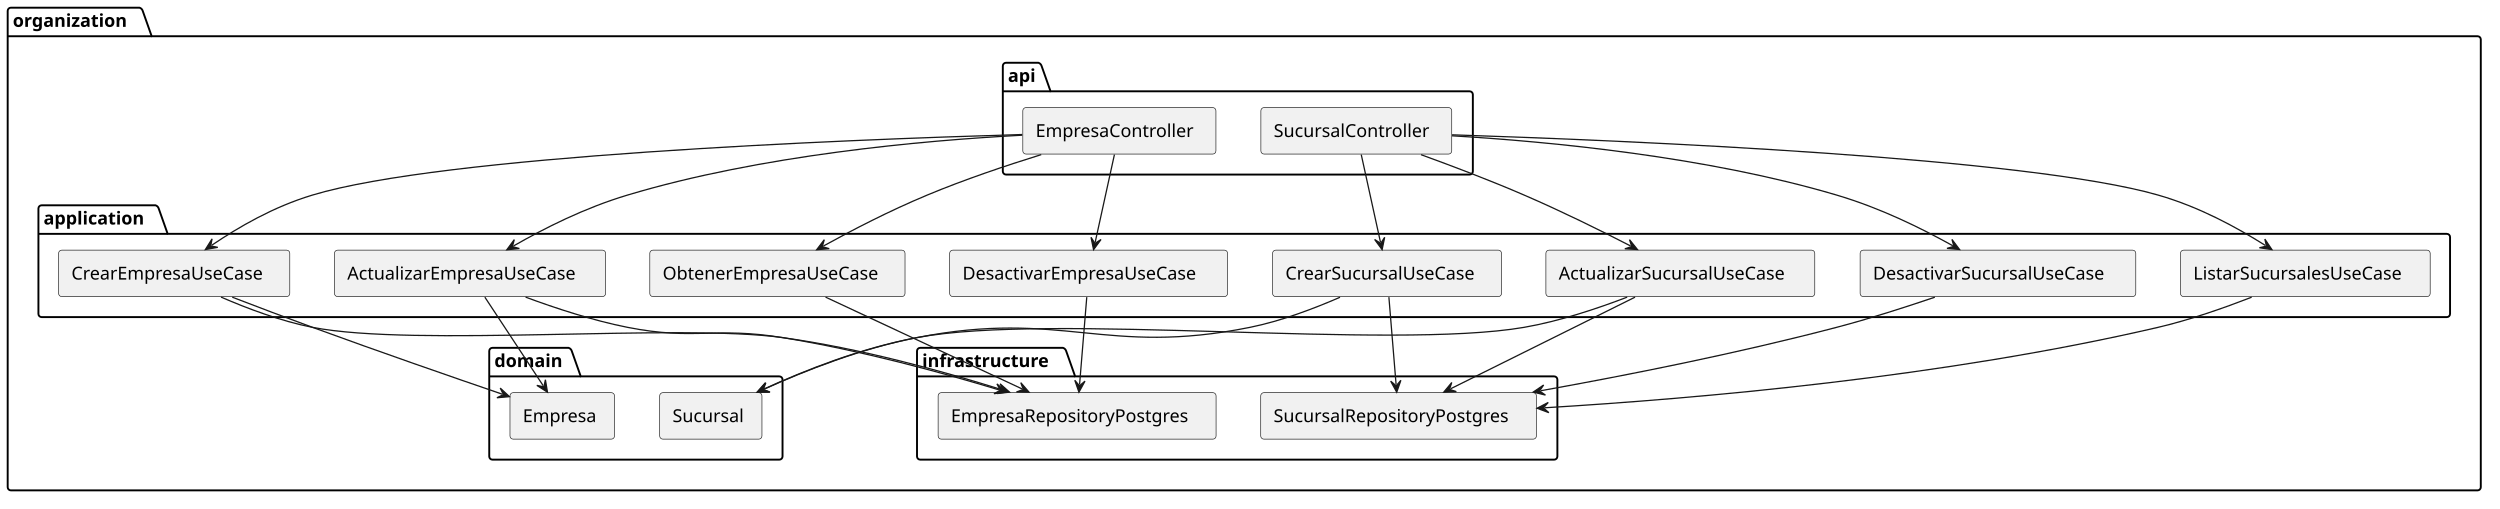
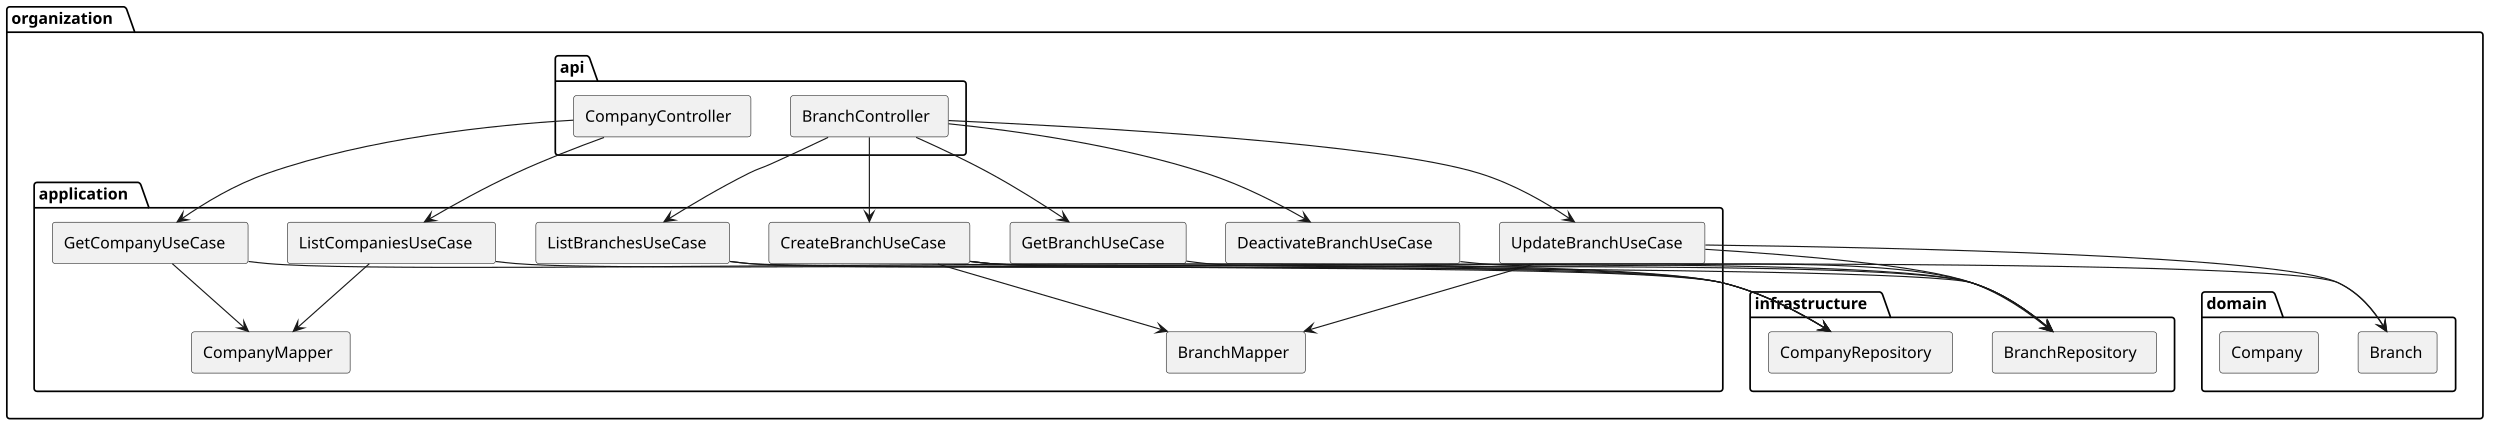
- <svg xmlns="http://www.w3.org/2000/svg" contentStyleType="text/css" data-diagram-type="DESCRIPTION" height="397px" preserveAspectRatio="none" style="width:1952px;height:397px;background:#FFFFFF;" version="1.1" viewBox="0 0 1952 397" width="1952px" zoomAndPan="magnify">
+ <svg xmlns="http://www.w3.org/2000/svg" contentStyleType="text/css" data-diagram-type="DESCRIPTION" height="382px" preserveAspectRatio="none" style="width:2197px;height:382px;background:#FFFFFF;" version="1.1" viewBox="0 0 2197 382" width="2197px" zoomAndPan="magnify">
  <defs />
  <g>
-     <g class="cluster" data-qualified-name="organization" data-source-line="3" id="ent0002">
-       <path d="M8.5,6 L108.929,6 A3.75,3.75 0 0 1 111.429,8.5 L118.429,28.297 L1934.5,28.297 A2.5,2.5 0 0 1 1937,30.797 L1937,380.39 A2.5,2.5 0 0 1 1934.5,382.89 L8.5,382.89 A2.5,2.5 0 0 1 6,380.39 L6,8.5 A2.5,2.5 0 0 1 8.5,6" fill="none" style="stroke:#000000;stroke-width:1.5;" />
+     <g class="cluster" data-qualified-name="organization" data-source-line="3" id="ent0001">
+       <path d="M8.5,6 L108.929,6 A3.75,3.75 0 0 1 111.429,8.5 L118.429,28.297 L2179.5,28.297 A2.5,2.5 0 0 1 2182,30.797 L2182,365.39 A2.5,2.5 0 0 1 2179.5,367.89 L8.5,367.89 A2.5,2.5 0 0 1 6,365.39 L6,8.5 A2.5,2.5 0 0 1 8.5,6" fill="none" style="stroke:#000000;stroke-width:1.5;" />
      <line style="stroke:#000000;stroke-width:1.5;" x1="6" x2="118.429" y1="28.297" y2="28.297" />
      <text fill="#000000" font-family="sans-serif" font-size="14" font-weight="700" lengthAdjust="spacing" textLength="99.429" x="10" y="20.995">organization</text>
    </g>
-     <g class="cluster" data-qualified-name="organization.api" data-source-line="4" id="ent0003">
-       <path d="M785.5,49 L810.768,49 A3.75,3.75 0 0 1 813.268,51.5 L820.268,71.297 L1147.5,71.297 A2.5,2.5 0 0 1 1150,73.797 L1150,133.8 A2.5,2.5 0 0 1 1147.5,136.3 L785.5,136.3 A2.5,2.5 0 0 1 783,133.8 L783,51.5 A2.5,2.5 0 0 1 785.5,49" fill="none" style="stroke:#000000;stroke-width:1.5;" />
-       <line style="stroke:#000000;stroke-width:1.5;" x1="783" x2="820.268" y1="71.297" y2="71.297" />
-       <text fill="#000000" font-family="sans-serif" font-size="14" font-weight="700" lengthAdjust="spacing" textLength="24.268" x="787" y="63.995">api</text>
+     <g class="cluster" data-qualified-name="organization.api" data-source-line="4" id="ent0002">
+       <path d="M490.5,49 L515.768,49 A3.75,3.75 0 0 1 518.268,51.5 L525.268,71.297 L846.5,71.297 A2.5,2.5 0 0 1 849,73.797 L849,133.8 A2.5,2.5 0 0 1 846.5,136.3 L490.5,136.3 A2.5,2.5 0 0 1 488,133.8 L488,51.5 A2.5,2.5 0 0 1 490.5,49" fill="none" style="stroke:#000000;stroke-width:1.5;" />
+       <line style="stroke:#000000;stroke-width:1.5;" x1="488" x2="525.268" y1="71.297" y2="71.297" />
+       <text fill="#000000" font-family="sans-serif" font-size="14" font-weight="700" lengthAdjust="spacing" textLength="24.268" x="492" y="63.995">api</text>
    </g>
-     <g class="cluster" data-qualified-name="organization.application" data-source-line="9" id="ent0006">
-       <path d="M32.5,160.3 L121.41,160.3 A3.75,3.75 0 0 1 123.91,162.8 L130.91,182.597 L1910.5,182.597 A2.5,2.5 0 0 1 1913,185.097 L1913,245.09 A2.5,2.5 0 0 1 1910.5,247.59 L32.5,247.59 A2.5,2.5 0 0 1 30,245.09 L30,162.8 A2.5,2.5 0 0 1 32.5,160.3" fill="none" style="stroke:#000000;stroke-width:1.5;" />
+     <g class="cluster" data-qualified-name="organization.application" data-source-line="9" id="ent0005">
+       <path d="M32.5,160.3 L121.41,160.3 A3.75,3.75 0 0 1 123.91,162.8 L130.91,182.597 L1511.5,182.597 A2.5,2.5 0 0 1 1514,185.097 L1514,341.39 A2.5,2.5 0 0 1 1511.5,343.89 L32.5,343.89 A2.5,2.5 0 0 1 30,341.39 L30,162.8 A2.5,2.5 0 0 1 32.5,160.3" fill="none" style="stroke:#000000;stroke-width:1.5;" />
      <line style="stroke:#000000;stroke-width:1.5;" x1="30" x2="130.91" y1="182.597" y2="182.597" />
      <text fill="#000000" font-family="sans-serif" font-size="14" font-weight="700" lengthAdjust="spacing" textLength="87.91" x="34" y="175.295">application</text>
    </g>
-     <g class="cluster" data-qualified-name="organization.domain" data-source-line="21" id="ent0015">
-       <path d="M384.5,271.59 L443.94,271.59 A3.75,3.75 0 0 1 446.44,274.09 L453.44,293.887 L608.5,293.887 A2.5,2.5 0 0 1 611,296.387 L611,356.39 A2.5,2.5 0 0 1 608.5,358.89 L384.5,358.89 A2.5,2.5 0 0 1 382,356.39 L382,274.09 A2.5,2.5 0 0 1 384.5,271.59" fill="none" style="stroke:#000000;stroke-width:1.5;" />
-       <line style="stroke:#000000;stroke-width:1.5;" x1="382" x2="453.44" y1="293.887" y2="293.887" />
-       <text fill="#000000" font-family="sans-serif" font-size="14" font-weight="700" lengthAdjust="spacing" textLength="58.44" x="386" y="286.585">domain</text>
+     <g class="cluster" data-qualified-name="organization.domain" data-source-line="22" id="ent0015">
+       <path d="M1937.5,256.59 L1996.94,256.59 A3.75,3.75 0 0 1 1999.44,259.09 L2006.44,278.887 L2155.5,278.887 A2.5,2.5 0 0 1 2158,281.387 L2158,341.39 A2.5,2.5 0 0 1 2155.5,343.89 L1937.5,343.89 A2.5,2.5 0 0 1 1935,341.39 L1935,259.09 A2.5,2.5 0 0 1 1937.5,256.59" fill="none" style="stroke:#000000;stroke-width:1.5;" />
+       <line style="stroke:#000000;stroke-width:1.5;" x1="1935" x2="2006.44" y1="278.887" y2="278.887" />
+       <text fill="#000000" font-family="sans-serif" font-size="14" font-weight="700" lengthAdjust="spacing" textLength="58.44" x="1939" y="271.585">domain</text>
    </g>
-     <g class="cluster" data-qualified-name="organization.infrastructure" data-source-line="26" id="ent0018">
-       <path d="M718.5,271.59 L829.962,271.59 A3.75,3.75 0 0 1 832.462,274.09 L839.462,293.887 L1213.5,293.887 A2.5,2.5 0 0 1 1216,296.387 L1216,356.39 A2.5,2.5 0 0 1 1213.5,358.89 L718.5,358.89 A2.5,2.5 0 0 1 716,356.39 L716,274.09 A2.5,2.5 0 0 1 718.5,271.59" fill="none" style="stroke:#000000;stroke-width:1.5;" />
-       <line style="stroke:#000000;stroke-width:1.5;" x1="716" x2="839.462" y1="293.887" y2="293.887" />
-       <text fill="#000000" font-family="sans-serif" font-size="14" font-weight="700" lengthAdjust="spacing" textLength="110.462" x="720" y="286.585">infrastructure</text>
+     <g class="cluster" data-qualified-name="organization.infrastructure" data-source-line="27" id="ent0018">
+       <path d="M1540.5,256.59 L1651.962,256.59 A3.75,3.75 0 0 1 1654.462,259.09 L1661.462,278.887 L1908.5,278.887 A2.5,2.5 0 0 1 1911,281.387 L1911,341.39 A2.5,2.5 0 0 1 1908.5,343.89 L1540.5,343.89 A2.5,2.5 0 0 1 1538,341.39 L1538,259.09 A2.5,2.5 0 0 1 1540.5,256.59" fill="none" style="stroke:#000000;stroke-width:1.5;" />
+       <line style="stroke:#000000;stroke-width:1.5;" x1="1538" x2="1661.462" y1="278.887" y2="278.887" />
+       <text fill="#000000" font-family="sans-serif" font-size="14" font-weight="700" lengthAdjust="spacing" textLength="110.462" x="1542" y="271.585">infrastructure</text>
    </g>
-     <g class="entity" data-qualified-name="organization.api.EmpresaController" data-source-line="5" id="ent0004">
-       <rect fill="#F1F1F1" height="36.297" rx="2.5" ry="2.5" style="stroke:#181818;stroke-width:0.5;" width="150.785" x="798.61" y="84" />
-       <text fill="#000000" font-family="sans-serif" font-size="14" lengthAdjust="spacing" textLength="130.785" x="808.61" y="106.995">EmpresaController</text>
+     <g class="entity" data-qualified-name="organization.api.CompanyController" data-source-line="5" id="ent0003">
+       <rect fill="#F1F1F1" height="36.297" rx="2.5" ry="2.5" style="stroke:#181818;stroke-width:0.5;" width="155.775" x="504.11" y="84" />
+       <text fill="#000000" font-family="sans-serif" font-size="14" lengthAdjust="spacing" textLength="135.775" x="514.11" y="106.995">CompanyController</text>
    </g>
-     <g class="entity" data-qualified-name="organization.api.SucursalController" data-source-line="6" id="ent0005">
-       <rect fill="#F1F1F1" height="36.297" rx="2.5" ry="2.5" style="stroke:#181818;stroke-width:0.5;" width="149.022" x="984.49" y="84" />
-       <text fill="#000000" font-family="sans-serif" font-size="14" lengthAdjust="spacing" textLength="129.022" x="994.49" y="106.995">SucursalController</text>
+     <g class="entity" data-qualified-name="organization.api.BranchController" data-source-line="6" id="ent0004">
+       <rect fill="#F1F1F1" height="36.297" rx="2.5" ry="2.5" style="stroke:#181818;stroke-width:0.5;" width="138.556" x="694.72" y="84" />
+       <text fill="#000000" font-family="sans-serif" font-size="14" lengthAdjust="spacing" textLength="118.556" x="704.72" y="106.995">BranchController</text>
    </g>
-     <g class="entity" data-qualified-name="organization.application.CrearEmpresaUseCase" data-source-line="10" id="ent0007">
-       <rect fill="#F1F1F1" height="36.297" rx="2.5" ry="2.5" style="stroke:#181818;stroke-width:0.5;" width="180.508" x="45.75" y="195.3" />
-       <text fill="#000000" font-family="sans-serif" font-size="14" lengthAdjust="spacing" textLength="160.508" x="55.75" y="218.295">CrearEmpresaUseCase</text>
+     <g class="entity" data-qualified-name="organization.application.ListCompaniesUseCase" data-source-line="10" id="ent0006">
+       <rect fill="#F1F1F1" height="36.297" rx="2.5" ry="2.5" style="stroke:#181818;stroke-width:0.5;" width="183.003" x="252.5" y="195.3" />
+       <text fill="#000000" font-family="sans-serif" font-size="14" lengthAdjust="spacing" textLength="163.003" x="262.5" y="218.295">ListCompaniesUseCase</text>
    </g>
-     <g class="entity" data-qualified-name="organization.application.ActualizarEmpresaUseCase" data-source-line="11" id="ent0008">
-       <rect fill="#F1F1F1" height="36.297" rx="2.5" ry="2.5" style="stroke:#181818;stroke-width:0.5;" width="211.707" x="261.15" y="195.3" />
-       <text fill="#000000" font-family="sans-serif" font-size="14" lengthAdjust="spacing" textLength="191.707" x="271.15" y="218.295">ActualizarEmpresaUseCase</text>
+     <g class="entity" data-qualified-name="organization.application.GetCompanyUseCase" data-source-line="11" id="ent0007">
+       <rect fill="#F1F1F1" height="36.297" rx="2.5" ry="2.5" style="stroke:#181818;stroke-width:0.5;" width="171.97" x="46.02" y="195.3" />
+       <text fill="#000000" font-family="sans-serif" font-size="14" lengthAdjust="spacing" textLength="151.97" x="56.02" y="218.295">GetCompanyUseCase</text>
    </g>
-     <g class="entity" data-qualified-name="organization.application.ObtenerEmpresaUseCase" data-source-line="12" id="ent0009">
-       <rect fill="#F1F1F1" height="36.297" rx="2.5" ry="2.5" style="stroke:#181818;stroke-width:0.5;" width="199.279" x="507.36" y="195.3" />
-       <text fill="#000000" font-family="sans-serif" font-size="14" lengthAdjust="spacing" textLength="179.279" x="517.36" y="218.295">ObtenerEmpresaUseCase</text>
+     <g class="entity" data-qualified-name="organization.application.CompanyMapper" data-source-line="12" id="ent0008">
+       <rect fill="#F1F1F1" height="36.297" rx="2.5" ry="2.5" style="stroke:#181818;stroke-width:0.5;" width="139.403" x="168.3" y="291.59" />
+       <text fill="#000000" font-family="sans-serif" font-size="14" lengthAdjust="spacing" textLength="119.403" x="178.3" y="314.585">CompanyMapper</text>
    </g>
-     <g class="entity" data-qualified-name="organization.application.DesactivarEmpresaUseCase" data-source-line="13" id="ent0010">
-       <rect fill="#F1F1F1" height="36.297" rx="2.5" ry="2.5" style="stroke:#181818;stroke-width:0.5;" width="216.991" x="741.5" y="195.3" />
-       <text fill="#000000" font-family="sans-serif" font-size="14" lengthAdjust="spacing" textLength="196.991" x="751.5" y="218.295">DesactivarEmpresaUseCase</text>
+     <g class="entity" data-qualified-name="organization.application.CreateBranchUseCase" data-source-line="14" id="ent0009">
+       <rect fill="#F1F1F1" height="36.297" rx="2.5" ry="2.5" style="stroke:#181818;stroke-width:0.5;" width="176.625" x="675.69" y="195.3" />
+       <text fill="#000000" font-family="sans-serif" font-size="14" lengthAdjust="spacing" textLength="156.625" x="685.69" y="218.295">CreateBranchUseCase</text>
    </g>
-     <g class="entity" data-qualified-name="organization.application.CrearSucursalUseCase" data-source-line="15" id="ent0011">
-       <rect fill="#F1F1F1" height="36.297" rx="2.5" ry="2.5" style="stroke:#181818;stroke-width:0.5;" width="178.744" x="993.63" y="195.3" />
-       <text fill="#000000" font-family="sans-serif" font-size="14" lengthAdjust="spacing" textLength="158.744" x="1003.63" y="218.295">CrearSucursalUseCase</text>
+     <g class="entity" data-qualified-name="organization.application.GetBranchUseCase" data-source-line="15" id="ent0010">
+       <rect fill="#F1F1F1" height="36.297" rx="2.5" ry="2.5" style="stroke:#181818;stroke-width:0.5;" width="154.75" x="887.62" y="195.3" />
+       <text fill="#000000" font-family="sans-serif" font-size="14" lengthAdjust="spacing" textLength="134.75" x="897.62" y="218.295">GetBranchUseCase</text>
    </g>
-     <g class="entity" data-qualified-name="organization.application.ActualizarSucursalUseCase" data-source-line="16" id="ent0012">
-       <rect fill="#F1F1F1" height="36.297" rx="2.5" ry="2.5" style="stroke:#181818;stroke-width:0.5;" width="209.943" x="1207.03" y="195.3" />
-       <text fill="#000000" font-family="sans-serif" font-size="14" lengthAdjust="spacing" textLength="189.943" x="1217.03" y="218.295">ActualizarSucursalUseCase</text>
+     <g class="entity" data-qualified-name="organization.application.UpdateBranchUseCase" data-source-line="16" id="ent0011">
+       <rect fill="#F1F1F1" height="36.297" rx="2.5" ry="2.5" style="stroke:#181818;stroke-width:0.5;" width="180.501" x="1317.75" y="195.3" />
+       <text fill="#000000" font-family="sans-serif" font-size="14" lengthAdjust="spacing" textLength="160.501" x="1327.75" y="218.295">UpdateBranchUseCase</text>
    </g>
-     <g class="entity" data-qualified-name="organization.application.DesactivarSucursalUseCase" data-source-line="17" id="ent0013">
-       <rect fill="#F1F1F1" height="36.297" rx="2.5" ry="2.5" style="stroke:#181818;stroke-width:0.5;" width="215.227" x="1452.39" y="195.3" />
-       <text fill="#000000" font-family="sans-serif" font-size="14" lengthAdjust="spacing" textLength="195.227" x="1462.39" y="218.295">DesactivarSucursalUseCase</text>
+     <g class="entity" data-qualified-name="organization.application.DeactivateBranchUseCase" data-source-line="17" id="ent0012">
+       <rect fill="#F1F1F1" height="36.297" rx="2.5" ry="2.5" style="stroke:#181818;stroke-width:0.5;" width="205.815" x="1077.09" y="195.3" />
+       <text fill="#000000" font-family="sans-serif" font-size="14" lengthAdjust="spacing" textLength="185.815" x="1087.09" y="218.295">DeactivateBranchUseCase</text>
    </g>
-     <g class="entity" data-qualified-name="organization.application.ListarSucursalesUseCase" data-source-line="18" id="ent0014">
-       <rect fill="#F1F1F1" height="36.297" rx="2.5" ry="2.5" style="stroke:#181818;stroke-width:0.5;" width="194.98" x="1702.51" y="195.3" />
-       <text fill="#000000" font-family="sans-serif" font-size="14" lengthAdjust="spacing" textLength="174.98" x="1712.51" y="218.295">ListarSucursalesUseCase</text>
+     <g class="entity" data-qualified-name="organization.application.ListBranchesUseCase" data-source-line="18" id="ent0013">
+       <rect fill="#F1F1F1" height="36.297" rx="2.5" ry="2.5" style="stroke:#181818;stroke-width:0.5;" width="170.179" x="470.91" y="195.3" />
+       <text fill="#000000" font-family="sans-serif" font-size="14" lengthAdjust="spacing" textLength="150.179" x="480.91" y="218.295">ListBranchesUseCase</text>
    </g>
-     <g class="entity" data-qualified-name="organization.domain.Empresa" data-source-line="22" id="ent0016">
-       <rect fill="#F1F1F1" height="36.297" rx="2.5" ry="2.5" style="stroke:#181818;stroke-width:0.5;" width="81.612" x="398.19" y="306.59" />
-       <text fill="#000000" font-family="sans-serif" font-size="14" lengthAdjust="spacing" textLength="61.612" x="408.19" y="329.585">Empresa</text>
+     <g class="entity" data-qualified-name="organization.application.BranchMapper" data-source-line="19" id="ent0014">
+       <rect fill="#F1F1F1" height="36.297" rx="2.5" ry="2.5" style="stroke:#181818;stroke-width:0.5;" width="122.184" x="1024.91" y="291.59" />
+       <text fill="#000000" font-family="sans-serif" font-size="14" lengthAdjust="spacing" textLength="102.184" x="1034.91" y="314.585">BranchMapper</text>
    </g>
-     <g class="entity" data-qualified-name="organization.domain.Sucursal" data-source-line="23" id="ent0017">
-       <rect fill="#F1F1F1" height="36.297" rx="2.5" ry="2.5" style="stroke:#181818;stroke-width:0.5;" width="79.849" x="515.08" y="306.59" />
-       <text fill="#000000" font-family="sans-serif" font-size="14" lengthAdjust="spacing" textLength="59.849" x="525.08" y="329.585">Sucursal</text>
+     <g class="entity" data-qualified-name="organization.domain.Company" data-source-line="23" id="ent0016">
+       <rect fill="#F1F1F1" height="36.297" rx="2.5" ry="2.5" style="stroke:#181818;stroke-width:0.5;" width="86.603" x="1950.7" y="291.59" />
+       <text fill="#000000" font-family="sans-serif" font-size="14" lengthAdjust="spacing" textLength="66.603" x="1960.7" y="314.585">Company</text>
    </g>
-     <g class="entity" data-qualified-name="organization.infrastructure.EmpresaRepositoryPostgres" data-source-line="27" id="ent0019">
-       <rect fill="#F1F1F1" height="36.297" rx="2.5" ry="2.5" style="stroke:#181818;stroke-width:0.5;" width="217.025" x="732.49" y="306.59" />
-       <text fill="#000000" font-family="sans-serif" font-size="14" lengthAdjust="spacing" textLength="197.025" x="742.49" y="329.585">EmpresaRepositoryPostgres</text>
+     <g class="entity" data-qualified-name="organization.domain.Branch" data-source-line="24" id="ent0017">
+       <rect fill="#F1F1F1" height="36.297" rx="2.5" ry="2.5" style="stroke:#181818;stroke-width:0.5;" width="69.383" x="2072.31" y="291.59" />
+       <text fill="#000000" font-family="sans-serif" font-size="14" lengthAdjust="spacing" textLength="49.383" x="2082.31" y="314.585">Branch</text>
    </g>
-     <g class="entity" data-qualified-name="organization.infrastructure.SucursalRepositoryPostgres" data-source-line="28" id="ent0020">
-       <rect fill="#F1F1F1" height="36.297" rx="2.5" ry="2.5" style="stroke:#181818;stroke-width:0.5;" width="215.262" x="984.37" y="306.59" />
-       <text fill="#000000" font-family="sans-serif" font-size="14" lengthAdjust="spacing" textLength="195.262" x="994.37" y="329.585">SucursalRepositoryPostgres</text>
+     <g class="entity" data-qualified-name="organization.infrastructure.CompanyRepository" data-source-line="28" id="ent0019">
+       <rect fill="#F1F1F1" height="36.297" rx="2.5" ry="2.5" style="stroke:#181818;stroke-width:0.5;" width="161.675" x="1554.16" y="291.59" />
+       <text fill="#000000" font-family="sans-serif" font-size="14" lengthAdjust="spacing" textLength="141.675" x="1564.16" y="314.585">CompanyRepository</text>
    </g>
-     <g class="link" data-entity-1="ent0004" data-entity-2="ent0007" data-link-type="dependency" data-source-line="32" id="lnk21">
-       <path d="M798.13,105.02 C653.95,109.23 345.68,121.62 244,152.3 C213.18,161.59 186.375,177.297 165.335,191.477" fill="none" id="EmpresaController-to-CrearEmpresaUseCase" style="stroke:#181818;stroke-width:1;" />
-       <polygon fill="#181818" points="160.36,194.83,170.059,193.117,164.506,192.036,165.588,186.483,160.36,194.83" style="stroke:#181818;stroke-width:1;" />
+     <g class="entity" data-qualified-name="organization.infrastructure.BranchRepository" data-source-line="29" id="ent0020">
+       <rect fill="#F1F1F1" height="36.297" rx="2.5" ry="2.5" style="stroke:#181818;stroke-width:0.5;" width="144.455" x="1750.77" y="291.59" />
+       <text fill="#000000" font-family="sans-serif" font-size="14" lengthAdjust="spacing" textLength="124.455" x="1760.77" y="314.585">BranchRepository</text>
    </g>
-     <g class="link" data-entity-1="ent0004" data-entity-2="ent0008" data-link-type="dependency" data-source-line="33" id="lnk22">
-       <path d="M798.16,105.56 C719.59,109.74 593.98,121.15 490,152.3 C456.07,162.46 425.179,178.193 400.929,192.053" fill="none" id="EmpresaController-to-ActualizarEmpresaUseCase" style="stroke:#181818;stroke-width:1;" />
-       <polygon fill="#181818" points="395.72,195.03,405.519,194.037,400.061,192.549,401.549,187.091,395.72,195.03" style="stroke:#181818;stroke-width:1;" />
+     <g class="link" data-entity-1="ent0003" data-entity-2="ent0006" data-link-type="dependency" data-source-line="33" id="lnk21">
+       <path d="M530.78,120.79 C506.82,129.51 478.11,140.65 453,152.3 C425.16,165.21 398.975,179.774 377.345,192.434" fill="none" id="CompanyController-to-ListCompaniesUseCase" style="stroke:#181818;stroke-width:1;" />
+       <polygon fill="#181818" points="373.03,194.96,382.818,193.866,377.345,192.434,378.777,186.962,373.03,194.96" style="stroke:#181818;stroke-width:1;stroke-linejoin:miter;stroke-miterlimit:10;" />
    </g>
-     <g class="link" data-entity-1="ent0004" data-entity-2="ent0009" data-link-type="dependency" data-source-line="34" id="lnk23">
-       <path d="M812.99,120.73 C785.44,129.29 752.7,140.31 724,152.3 C693.86,164.89 666.145,179.284 642.905,192.094" fill="none" id="EmpresaController-to-ObtenerEmpresaUseCase" style="stroke:#181818;stroke-width:1;" />
-       <polygon fill="#181818" points="637.65,194.99,647.463,194.149,642.029,192.576,643.601,187.142,637.65,194.99" style="stroke:#181818;stroke-width:1;" />
+     <g class="link" data-entity-1="ent0003" data-entity-2="ent0007" data-link-type="dependency" data-source-line="34" id="lnk22">
+       <path d="M503.83,105.62 C432.15,109.88 323.93,121.37 235,152.3 C205.86,162.43 179.863,178.297 159.783,192.177" fill="none" id="CompanyController-to-GetCompanyUseCase" style="stroke:#181818;stroke-width:1;" />
+       <polygon fill="#181818" points="155.67,195.02,165.348,193.193,159.783,192.177,160.799,186.612,155.67,195.02" style="stroke:#181818;stroke-width:1;stroke-linejoin:miter;stroke-miterlimit:10;" />
    </g>
-     <g class="link" data-entity-1="ent0004" data-entity-2="ent0010" data-link-type="dependency" data-source-line="35" id="lnk24">
-       <path d="M870.14,120.71 C865.67,141.1 859.605,168.689 855.135,189.069" fill="none" id="EmpresaController-to-DesactivarEmpresaUseCase" style="stroke:#181818;stroke-width:1;" />
-       <polygon fill="#181818" points="853.85,194.93,859.685,186.996,854.921,190.046,851.871,185.282,853.85,194.93" style="stroke:#181818;stroke-width:1;" />
+     <g class="link" data-entity-1="ent0004" data-entity-2="ent0009" data-link-type="dependency" data-source-line="36" id="lnk23">
+       <path d="M764,120.71 C764,141.1 764,169.55 764,189.93" fill="none" id="BranchController-to-CreateBranchUseCase" style="stroke:#181818;stroke-width:1;" />
+       <polygon fill="#181818" points="764,194.93,768,185.93,764,189.93,760,185.93,764,194.93" style="stroke:#181818;stroke-width:1;stroke-linejoin:miter;stroke-miterlimit:10;" />
    </g>
-     <g class="link" data-entity-1="ent0005" data-entity-2="ent0011" data-link-type="dependency" data-source-line="37" id="lnk25">
-       <path d="M1062.86,120.71 C1067.33,141.1 1073.395,168.689 1077.865,189.069" fill="none" id="SucursalController-to-CrearSucursalUseCase" style="stroke:#181818;stroke-width:1;" />
-       <polygon fill="#181818" points="1079.15,194.93,1081.129,185.282,1078.079,190.046,1073.315,186.996,1079.15,194.93" style="stroke:#181818;stroke-width:1;" />
+     <g class="link" data-entity-1="ent0004" data-entity-2="ent0010" data-link-type="dependency" data-source-line="37" id="lnk24">
+       <path d="M805.13,120.72 C825.03,129.59 849.08,140.88 870,152.3 C894.16,165.48 916.369,179.608 935.179,192.138" fill="none" id="BranchController-to-GetBranchUseCase" style="stroke:#181818;stroke-width:1;" />
+       <polygon fill="#181818" points="939.34,194.91,934.067,186.591,935.179,192.138,929.632,193.25,939.34,194.91" style="stroke:#181818;stroke-width:1;stroke-linejoin:miter;stroke-miterlimit:10;" />
    </g>
-     <g class="link" data-entity-1="ent0005" data-entity-2="ent0012" data-link-type="dependency" data-source-line="38" id="lnk26">
-       <path d="M1109.54,120.78 C1134.06,129.67 1163.81,140.96 1190,152.3 C1220.45,165.48 1248.885,179.564 1273.165,192.064" fill="none" id="SucursalController-to-ActualizarSucursalUseCase" style="stroke:#181818;stroke-width:1;" />
-       <polygon fill="#181818" points="1278.5,194.81,1272.329,187.134,1274.054,192.521,1268.667,194.247,1278.5,194.81" style="stroke:#181818;stroke-width:1;" />
+     <g class="link" data-entity-1="ent0004" data-entity-2="ent0011" data-link-type="dependency" data-source-line="38" id="lnk25">
+       <path d="M833.63,105.95 C958.34,111.55 1214.74,125.94 1300,152.3 C1330.76,161.8 1358.398,178.035 1379.448,192.155" fill="none" id="BranchController-to-UpdateBranchUseCase" style="stroke:#181818;stroke-width:1;" />
+       <polygon fill="#181818" points="1383.6,194.94,1378.354,186.605,1379.448,192.155,1373.898,193.248,1383.6,194.94" style="stroke:#181818;stroke-width:1;stroke-linejoin:miter;stroke-miterlimit:10;" />
    </g>
-     <g class="link" data-entity-1="ent0005" data-entity-2="ent0013" data-link-type="dependency" data-source-line="39" id="lnk27">
-       <path d="M1133.72,106.03 C1210.45,110.58 1332.64,122.29 1434,152.3 C1468.4,162.48 1499.895,178.077 1524.764,191.887" fill="none" id="SucursalController-to-DesactivarSucursalUseCase" style="stroke:#181818;stroke-width:1;" />
-       <polygon fill="#181818" points="1530.01,194.8,1524.083,186.934,1525.639,192.373,1520.2,193.928,1530.01,194.8" style="stroke:#181818;stroke-width:1;" />
+     <g class="link" data-entity-1="ent0004" data-entity-2="ent0012" data-link-type="dependency" data-source-line="39" id="lnk26">
+       <path d="M833.58,108.76 C894.47,115.06 984.71,127.8 1060,152.3 C1092.8,162.97 1123.449,178.902 1147.129,192.562" fill="none" id="BranchController-to-DeactivateBranchUseCase" style="stroke:#181818;stroke-width:1;" />
+       <polygon fill="#181818" points="1151.46,195.06,1145.663,187.098,1147.129,192.562,1141.665,194.028,1151.46,195.06" style="stroke:#181818;stroke-width:1;stroke-linejoin:miter;stroke-miterlimit:10;" />
    </g>
-     <g class="link" data-entity-1="ent0005" data-entity-2="ent0014" data-link-type="dependency" data-source-line="40" id="lnk28">
-       <path d="M1133.76,105.26 C1276.67,109.93 1583.44,123.08 1685,152.3 C1717.48,161.64 1746.303,177.483 1768.803,191.653" fill="none" id="SucursalController-to-ListarSucursalesUseCase" style="stroke:#181818;stroke-width:1;" />
-       <polygon fill="#181818" points="1773.88,194.85,1768.396,186.669,1769.649,192.185,1764.133,193.439,1773.88,194.85" style="stroke:#181818;stroke-width:1;" />
+     <g class="link" data-entity-1="ent0004" data-entity-2="ent0013" data-link-type="dependency" data-source-line="40" id="lnk27">
+       <path d="M727.76,120.72 C712.2,128.15 693.78,136.8 677,144.3 C668.63,148.03 666.19,148.18 658,152.3 C632.1,165.31 608.035,179.598 587.825,192.178" fill="none" id="BranchController-to-ListBranchesUseCase" style="stroke:#181818;stroke-width:1;" />
+       <polygon fill="#181818" points="583.58,194.82,593.335,193.46,587.825,192.178,589.107,186.668,583.58,194.82" style="stroke:#181818;stroke-width:1;stroke-linejoin:miter;stroke-miterlimit:10;" />
    </g>
-     <g class="link" data-entity-1="ent0007" data-entity-2="ent0016" data-link-type="dependency" data-source-line="42" id="lnk29">
-       <path d="M181.35,232.04 C200.62,239.44 223.36,248.06 244,255.59 C296.89,274.91 352.574,294.215 392.124,307.765" fill="none" id="CrearEmpresaUseCase-to-Empresa" style="stroke:#181818;stroke-width:1;" />
-       <polygon fill="#181818" points="397.8,309.71,390.582,303.009,393.07,308.089,387.989,310.577,397.8,309.71" style="stroke:#181818;stroke-width:1;" />
+     <g class="link" data-entity-1="ent0007" data-entity-2="ent0008" data-link-type="dependency" data-source-line="42" id="lnk28">
+       <path d="M151.44,231.74 C170.45,248.65 195.505,270.936 214.585,287.916" fill="none" id="GetCompanyUseCase-to-CompanyMapper" style="stroke:#181818;stroke-width:1;" />
+       <polygon fill="#181818" points="218.32,291.24,214.256,282.269,214.585,287.916,208.938,288.245,218.32,291.24" style="stroke:#181818;stroke-width:1;stroke-linejoin:miter;stroke-miterlimit:10;" />
    </g>
-     <g class="link" data-entity-1="ent0008" data-entity-2="ent0016" data-link-type="dependency" data-source-line="43" id="lnk30">
-       <path d="M378.57,232.01 C392,252.4 410.739,280.84 424.159,301.21" fill="none" id="ActualizarEmpresaUseCase-to-Empresa" style="stroke:#181818;stroke-width:1;" />
-       <polygon fill="#181818" points="427.46,306.22,425.849,296.504,424.709,302.045,419.168,300.905,427.46,306.22" style="stroke:#181818;stroke-width:1;" />
+     <g class="link" data-entity-1="ent0006" data-entity-2="ent0008" data-link-type="dependency" data-source-line="43" id="lnk29">
+       <path d="M324.56,231.74 C305.55,248.65 280.495,270.936 261.415,287.916" fill="none" id="ListCompaniesUseCase-to-CompanyMapper" style="stroke:#181818;stroke-width:1;" />
+       <polygon fill="#181818" points="257.68,291.24,267.062,288.245,261.415,287.916,261.744,282.269,257.68,291.24" style="stroke:#181818;stroke-width:1;stroke-linejoin:miter;stroke-miterlimit:10;" />
    </g>
-     <g class="link" data-entity-1="ent0011" data-entity-2="ent0017" data-link-type="dependency" data-source-line="44" id="lnk31">
-       <path d="M1046.29,232.09 C1026.05,240.91 1000.19,250.72 976,255.59 C862.67,278.44 829.44,241.29 716,263.59 C671.64,272.31 628.869,289.312 596.879,303.752" fill="none" id="CrearSucursalUseCase-to-Sucursal" style="stroke:#181818;stroke-width:1;" />
-       <polygon fill="#181818" points="591.41,306.22,601.259,306.163,595.967,304.163,597.967,298.871,591.41,306.22" style="stroke:#181818;stroke-width:1;" />
+     <g class="link" data-entity-1="ent0009" data-entity-2="ent0014" data-link-type="dependency" data-source-line="44" id="lnk30">
+       <path d="M824.19,232.07 C881.8,248.94 963.432,272.845 1021.032,289.715" fill="none" id="CreateBranchUseCase-to-BranchMapper" style="stroke:#181818;stroke-width:1;" />
+       <polygon fill="#181818" points="1025.83,291.12,1018.317,284.752,1021.032,289.715,1016.068,292.429,1025.83,291.12" style="stroke:#181818;stroke-width:1;stroke-linejoin:miter;stroke-miterlimit:10;" />
    </g>
-     <g class="link" data-entity-1="ent0012" data-entity-2="ent0017" data-link-type="dependency" data-source-line="45" id="lnk32">
-       <path d="M1270.49,232.01 C1247.27,240.91 1217.53,250.84 1190,255.59 C1086.19,273.53 819.51,243.99 716,263.59 C671.44,272.03 628.491,289.175 596.521,303.725" fill="none" id="ActualizarSucursalUseCase-to-Sucursal" style="stroke:#181818;stroke-width:1;" />
-       <polygon fill="#181818" points="591.06,306.21,600.909,306.123,595.611,304.139,597.595,298.841,591.06,306.21" style="stroke:#181818;stroke-width:1;" />
+     <g class="link" data-entity-1="ent0011" data-entity-2="ent0014" data-link-type="dependency" data-source-line="45" id="lnk31">
+       <path d="M1347.81,232.07 C1290.2,248.94 1208.568,272.845 1150.968,289.715" fill="none" id="UpdateBranchUseCase-to-BranchMapper" style="stroke:#181818;stroke-width:1;" />
+       <polygon fill="#181818" points="1146.17,291.12,1155.931,292.429,1150.968,289.715,1153.683,284.752,1146.17,291.12" style="stroke:#181818;stroke-width:1;stroke-linejoin:miter;stroke-miterlimit:10;" />
    </g>
-     <g class="link" data-entity-1="ent0007" data-entity-2="ent0019" data-link-type="dependency" data-source-line="47" id="lnk33">
-       <path d="M172.56,231.96 C193.06,240.86 219.38,250.78 244,255.59 C324.06,271.23 530.21,252.31 611,263.59 C672.93,272.24 736.384,289.926 782.544,304.386" fill="none" id="CrearEmpresaUseCase-to-EmpresaRepositoryPostgres" style="stroke:#181818;stroke-width:1;" />
-       <polygon fill="#181818" points="788.27,306.18,780.877,299.673,783.499,304.685,778.486,307.307,788.27,306.18" style="stroke:#181818;stroke-width:1;" />
+     <g class="link" data-entity-1="ent0009" data-entity-2="ent0017" data-link-type="dependency" data-source-line="47" id="lnk32">
+       <path d="M852.66,229.77 C858.52,230.48 864.34,231.1 870,231.59 C935.59,237.34 1995.32,220.78 2055,248.59 C2073.89,257.4 2085.964,272.485 2094.844,286.875" fill="none" id="CreateBranchUseCase-to-Branch" style="stroke:#181818;stroke-width:1;" />
+       <polygon fill="#181818" points="2097.47,291.13,2096.148,281.37,2094.844,286.875,2089.34,285.572,2097.47,291.13" style="stroke:#181818;stroke-width:1;stroke-linejoin:miter;stroke-miterlimit:10;" />
    </g>
-     <g class="link" data-entity-1="ent0008" data-entity-2="ent0019" data-link-type="dependency" data-source-line="48" id="lnk34">
-       <path d="M410.38,232 C433.61,240.61 462.94,250.26 490,255.59 C542.88,266.01 557.8,254.96 611,263.59 C671.7,273.45 733.917,290.474 780.116,304.435" fill="none" id="ActualizarEmpresaUseCase-to-EmpresaRepositoryPostgres" style="stroke:#181818;stroke-width:1;" />
-       <polygon fill="#181818" points="785.86,306.17,778.402,299.738,781.074,304.724,776.088,307.396,785.86,306.17" style="stroke:#181818;stroke-width:1;" />
+     <g class="link" data-entity-1="ent0011" data-entity-2="ent0017" data-link-type="dependency" data-source-line="48" id="lnk33">
+       <path d="M1498.7,215.31 C1665.05,217.47 2006.38,224.79 2055,248.59 C2073.72,257.76 2085.798,272.801 2094.728,287.072" fill="none" id="UpdateBranchUseCase-to-Branch" style="stroke:#181818;stroke-width:1;" />
+       <polygon fill="#181818" points="2097.38,291.31,2095.997,281.559,2094.728,287.072,2089.215,285.803,2097.38,291.31" style="stroke:#181818;stroke-width:1;stroke-linejoin:miter;stroke-miterlimit:10;" />
    </g>
-     <g class="link" data-entity-1="ent0009" data-entity-2="ent0019" data-link-type="dependency" data-source-line="49" id="lnk35">
-       <path d="M644.6,232.01 C688.26,252.4 754.433,283.312 798.063,303.682" fill="none" id="ObtenerEmpresaUseCase-to-EmpresaRepositoryPostgres" style="stroke:#181818;stroke-width:1;" />
-       <polygon fill="#181818" points="803.5,306.22,797.037,298.788,798.97,304.105,793.653,306.037,803.5,306.22" style="stroke:#181818;stroke-width:1;" />
+     <g class="link" data-entity-1="ent0007" data-entity-2="ent0019" data-link-type="dependency" data-source-line="50" id="lnk34">
+       <path d="M218.42,229.81 C224.02,230.5 229.58,231.11 235,231.59 C376.56,244.24 1375.86,215.18 1514,248.59 C1548.66,256.98 1580.562,273.988 1604.223,288.558" fill="none" id="GetCompanyUseCase-to-CompanyRepository" style="stroke:#181818;stroke-width:1;" />
+       <polygon fill="#181818" points="1608.48,291.18,1602.914,283.055,1604.223,288.558,1598.719,289.867,1608.48,291.18" style="stroke:#181818;stroke-width:1;stroke-linejoin:miter;stroke-miterlimit:10;" />
    </g>
-     <g class="link" data-entity-1="ent0010" data-entity-2="ent0019" data-link-type="dependency" data-source-line="50" id="lnk36">
-       <path d="M848.55,232.01 C846.87,252.4 844.613,279.87 842.933,300.24" fill="none" id="DesactivarEmpresaUseCase-to-EmpresaRepositoryPostgres" style="stroke:#181818;stroke-width:1;" />
-       <polygon fill="#181818" points="842.44,306.22,847.166,297.579,842.851,301.237,839.193,296.922,842.44,306.22" style="stroke:#181818;stroke-width:1;" />
+     <g class="link" data-entity-1="ent0006" data-entity-2="ent0019" data-link-type="dependency" data-source-line="51" id="lnk35">
+       <path d="M435.77,229.82 C441.59,230.51 447.37,231.11 453,231.59 C570.47,241.72 1399.44,220.72 1514,248.59 C1548.65,257.02 1580.551,274.031 1604.211,288.581" fill="none" id="ListCompaniesUseCase-to-CompanyRepository" style="stroke:#181818;stroke-width:1;" />
+       <polygon fill="#181818" points="1608.47,291.2,1602.899,283.078,1604.211,288.581,1598.708,289.893,1608.47,291.2" style="stroke:#181818;stroke-width:1;stroke-linejoin:miter;stroke-miterlimit:10;" />
    </g>
-     <g class="link" data-entity-1="ent0011" data-entity-2="ent0020" data-link-type="dependency" data-source-line="52" id="lnk37">
-       <path d="M1084.45,232.01 C1086.13,252.4 1088.387,279.87 1090.067,300.24" fill="none" id="CrearSucursalUseCase-to-SucursalRepositoryPostgres" style="stroke:#181818;stroke-width:1;" />
-       <polygon fill="#181818" points="1090.56,306.22,1093.807,296.922,1090.149,301.237,1085.834,297.579,1090.56,306.22" style="stroke:#181818;stroke-width:1;" />
+     <g class="link" data-entity-1="ent0009" data-entity-2="ent0020" data-link-type="dependency" data-source-line="53" id="lnk36">
+       <path d="M852.66,229.73 C858.52,230.45 864.34,231.08 870,231.59 C965.52,240.22 1641.5,219.85 1733,248.59 C1760.25,257.16 1783.056,273.517 1800.186,288.037" fill="none" id="CreateBranchUseCase-to-BranchRepository" style="stroke:#181818;stroke-width:1;" />
+       <polygon fill="#181818" points="1804,291.27,1799.721,282.399,1800.186,288.037,1794.548,288.502,1804,291.27" style="stroke:#181818;stroke-width:1;stroke-linejoin:miter;stroke-miterlimit:10;" />
    </g>
-     <g class="link" data-entity-1="ent0012" data-entity-2="ent0020" data-link-type="dependency" data-source-line="53" id="lnk38">
-       <path d="M1276.65,232.01 C1235.6,252.4 1173.654,283.181 1132.634,303.551" fill="none" id="ActualizarSucursalUseCase-to-SucursalRepositoryPostgres" style="stroke:#181818;stroke-width:1;" />
-       <polygon fill="#181818" points="1127.26,306.22,1137.1,305.8,1131.738,303.996,1133.542,298.635,1127.26,306.22" style="stroke:#181818;stroke-width:1;" />
+     <g class="link" data-entity-1="ent0009" data-entity-2="ent0019" data-link-type="dependency" data-source-line="54" id="lnk37">
+       <path d="M852.67,229.69 C858.52,230.42 864.34,231.06 870,231.59 C941.27,238.27 1444.54,231.31 1514,248.59 C1548.6,257.2 1580.506,274.179 1604.186,288.679" fill="none" id="CreateBranchUseCase-to-CompanyRepository" style="stroke:#181818;stroke-width:1;" />
+       <polygon fill="#181818" points="1608.45,291.29,1602.863,283.179,1604.186,288.679,1598.686,290.001,1608.45,291.29" style="stroke:#181818;stroke-width:1;stroke-linejoin:miter;stroke-miterlimit:10;" />
    </g>
-     <g class="link" data-entity-1="ent0013" data-entity-2="ent0020" data-link-type="dependency" data-source-line="54" id="lnk39">
-       <path d="M1510.73,232.04 C1487.63,239.9 1459.6,248.89 1434,255.59 C1355.37,276.19 1271.065,292.859 1203.035,305.079" fill="none" id="DesactivarSucursalUseCase-to-SucursalRepositoryPostgres" style="stroke:#181818;stroke-width:1;" />
-       <polygon fill="#181818" points="1197.13,306.14,1206.695,308.486,1202.051,305.256,1205.281,300.612,1197.13,306.14" style="stroke:#181818;stroke-width:1;" />
+     <g class="link" data-entity-1="ent0012" data-entity-2="ent0020" data-link-type="dependency" data-source-line="55" id="lnk38">
+       <path d="M1283.34,229.9 C1288.97,230.53 1294.55,231.1 1300,231.59 C1395.9,240.3 1641.42,218.83 1733,248.59 C1759.99,257.36 1782.619,273.497 1799.789,287.897" fill="none" id="DeactivateBranchUseCase-to-BranchRepository" style="stroke:#181818;stroke-width:1;" />
+       <polygon fill="#181818" points="1803.62,291.11,1799.294,282.262,1799.789,287.897,1794.154,288.392,1803.62,291.11" style="stroke:#181818;stroke-width:1;stroke-linejoin:miter;stroke-miterlimit:10;" />
    </g>
-     <g class="link" data-entity-1="ent0014" data-entity-2="ent0020" data-link-type="dependency" data-source-line="55" id="lnk40">
-       <path d="M1758.1,232.05 C1736.6,240.41 1709.78,249.82 1685,255.59 C1518.35,294.44 1325.959,311.169 1206.109,318.399" fill="none" id="ListarSucursalesUseCase-to-SucursalRepositoryPostgres" style="stroke:#181818;stroke-width:1;" />
-       <polygon fill="#181818" points="1200.12,318.76,1209.344,322.211,1205.111,318.459,1208.863,314.225,1200.12,318.76" style="stroke:#181818;stroke-width:1;" />
+     <g class="link" data-entity-1="ent0010" data-entity-2="ent0020" data-link-type="dependency" data-source-line="56" id="lnk39">
+       <path d="M1042.63,229.46 C1048.49,230.29 1054.33,231.01 1060,231.59 C1134.41,239.2 1661.7,225.97 1733,248.59 C1760.23,257.23 1783.031,273.593 1800.17,288.073" fill="none" id="GetBranchUseCase-to-BranchRepository" style="stroke:#181818;stroke-width:1;" />
+       <polygon fill="#181818" points="1803.99,291.3,1799.696,282.436,1800.17,288.073,1794.534,288.548,1803.99,291.3" style="stroke:#181818;stroke-width:1;stroke-linejoin:miter;stroke-miterlimit:10;" />
+     </g>
+     <g class="link" data-entity-1="ent0013" data-entity-2="ent0020" data-link-type="dependency" data-source-line="57" id="lnk40">
+       <path d="M641.58,229.79 C647.13,230.49 652.64,231.1 658,231.59 C717.48,237.03 1675.98,230.8 1733,248.59 C1760.27,257.1 1783.067,273.476 1800.197,288.006" fill="none" id="ListBranchesUseCase-to-BranchRepository" style="stroke:#181818;stroke-width:1;" />
+       <polygon fill="#181818" points="1804.01,291.24,1799.734,282.368,1800.197,288.006,1794.559,288.469,1804.01,291.24" style="stroke:#181818;stroke-width:1;stroke-linejoin:miter;stroke-miterlimit:10;" />
+     </g>
+     <g class="link" data-entity-1="ent0013" data-entity-2="ent0019" data-link-type="dependency" data-source-line="58" id="lnk41">
+       <path d="M641.59,229.77 C647.13,230.47 652.64,231.09 658,231.59 C752.72,240.45 1421.61,225.93 1514,248.59 C1548.63,257.09 1580.529,274.084 1604.199,288.614" fill="none" id="ListBranchesUseCase-to-CompanyRepository" style="stroke:#181818;stroke-width:1;" />
+       <polygon fill="#181818" points="1608.46,291.23,1602.882,283.113,1604.199,288.614,1598.697,289.931,1608.46,291.23" style="stroke:#181818;stroke-width:1;stroke-linejoin:miter;stroke-miterlimit:10;" />
+     </g>
+     <g class="link" data-entity-1="ent0011" data-entity-2="ent0020" data-link-type="dependency" data-source-line="59" id="lnk42">
+       <path d="M1498.59,219.09 C1579.44,224.13 1691.32,233.52 1733,248.59 C1759.51,258.18 1781.976,274.019 1799.246,288.109" fill="none" id="UpdateBranchUseCase-to-BranchRepository" style="stroke:#181818;stroke-width:1;" />
+       <polygon fill="#181818" points="1803.12,291.27,1798.675,282.481,1799.246,288.109,1793.618,288.68,1803.12,291.27" style="stroke:#181818;stroke-width:1;stroke-linejoin:miter;stroke-miterlimit:10;" />
    </g>
  </g>
</svg>
